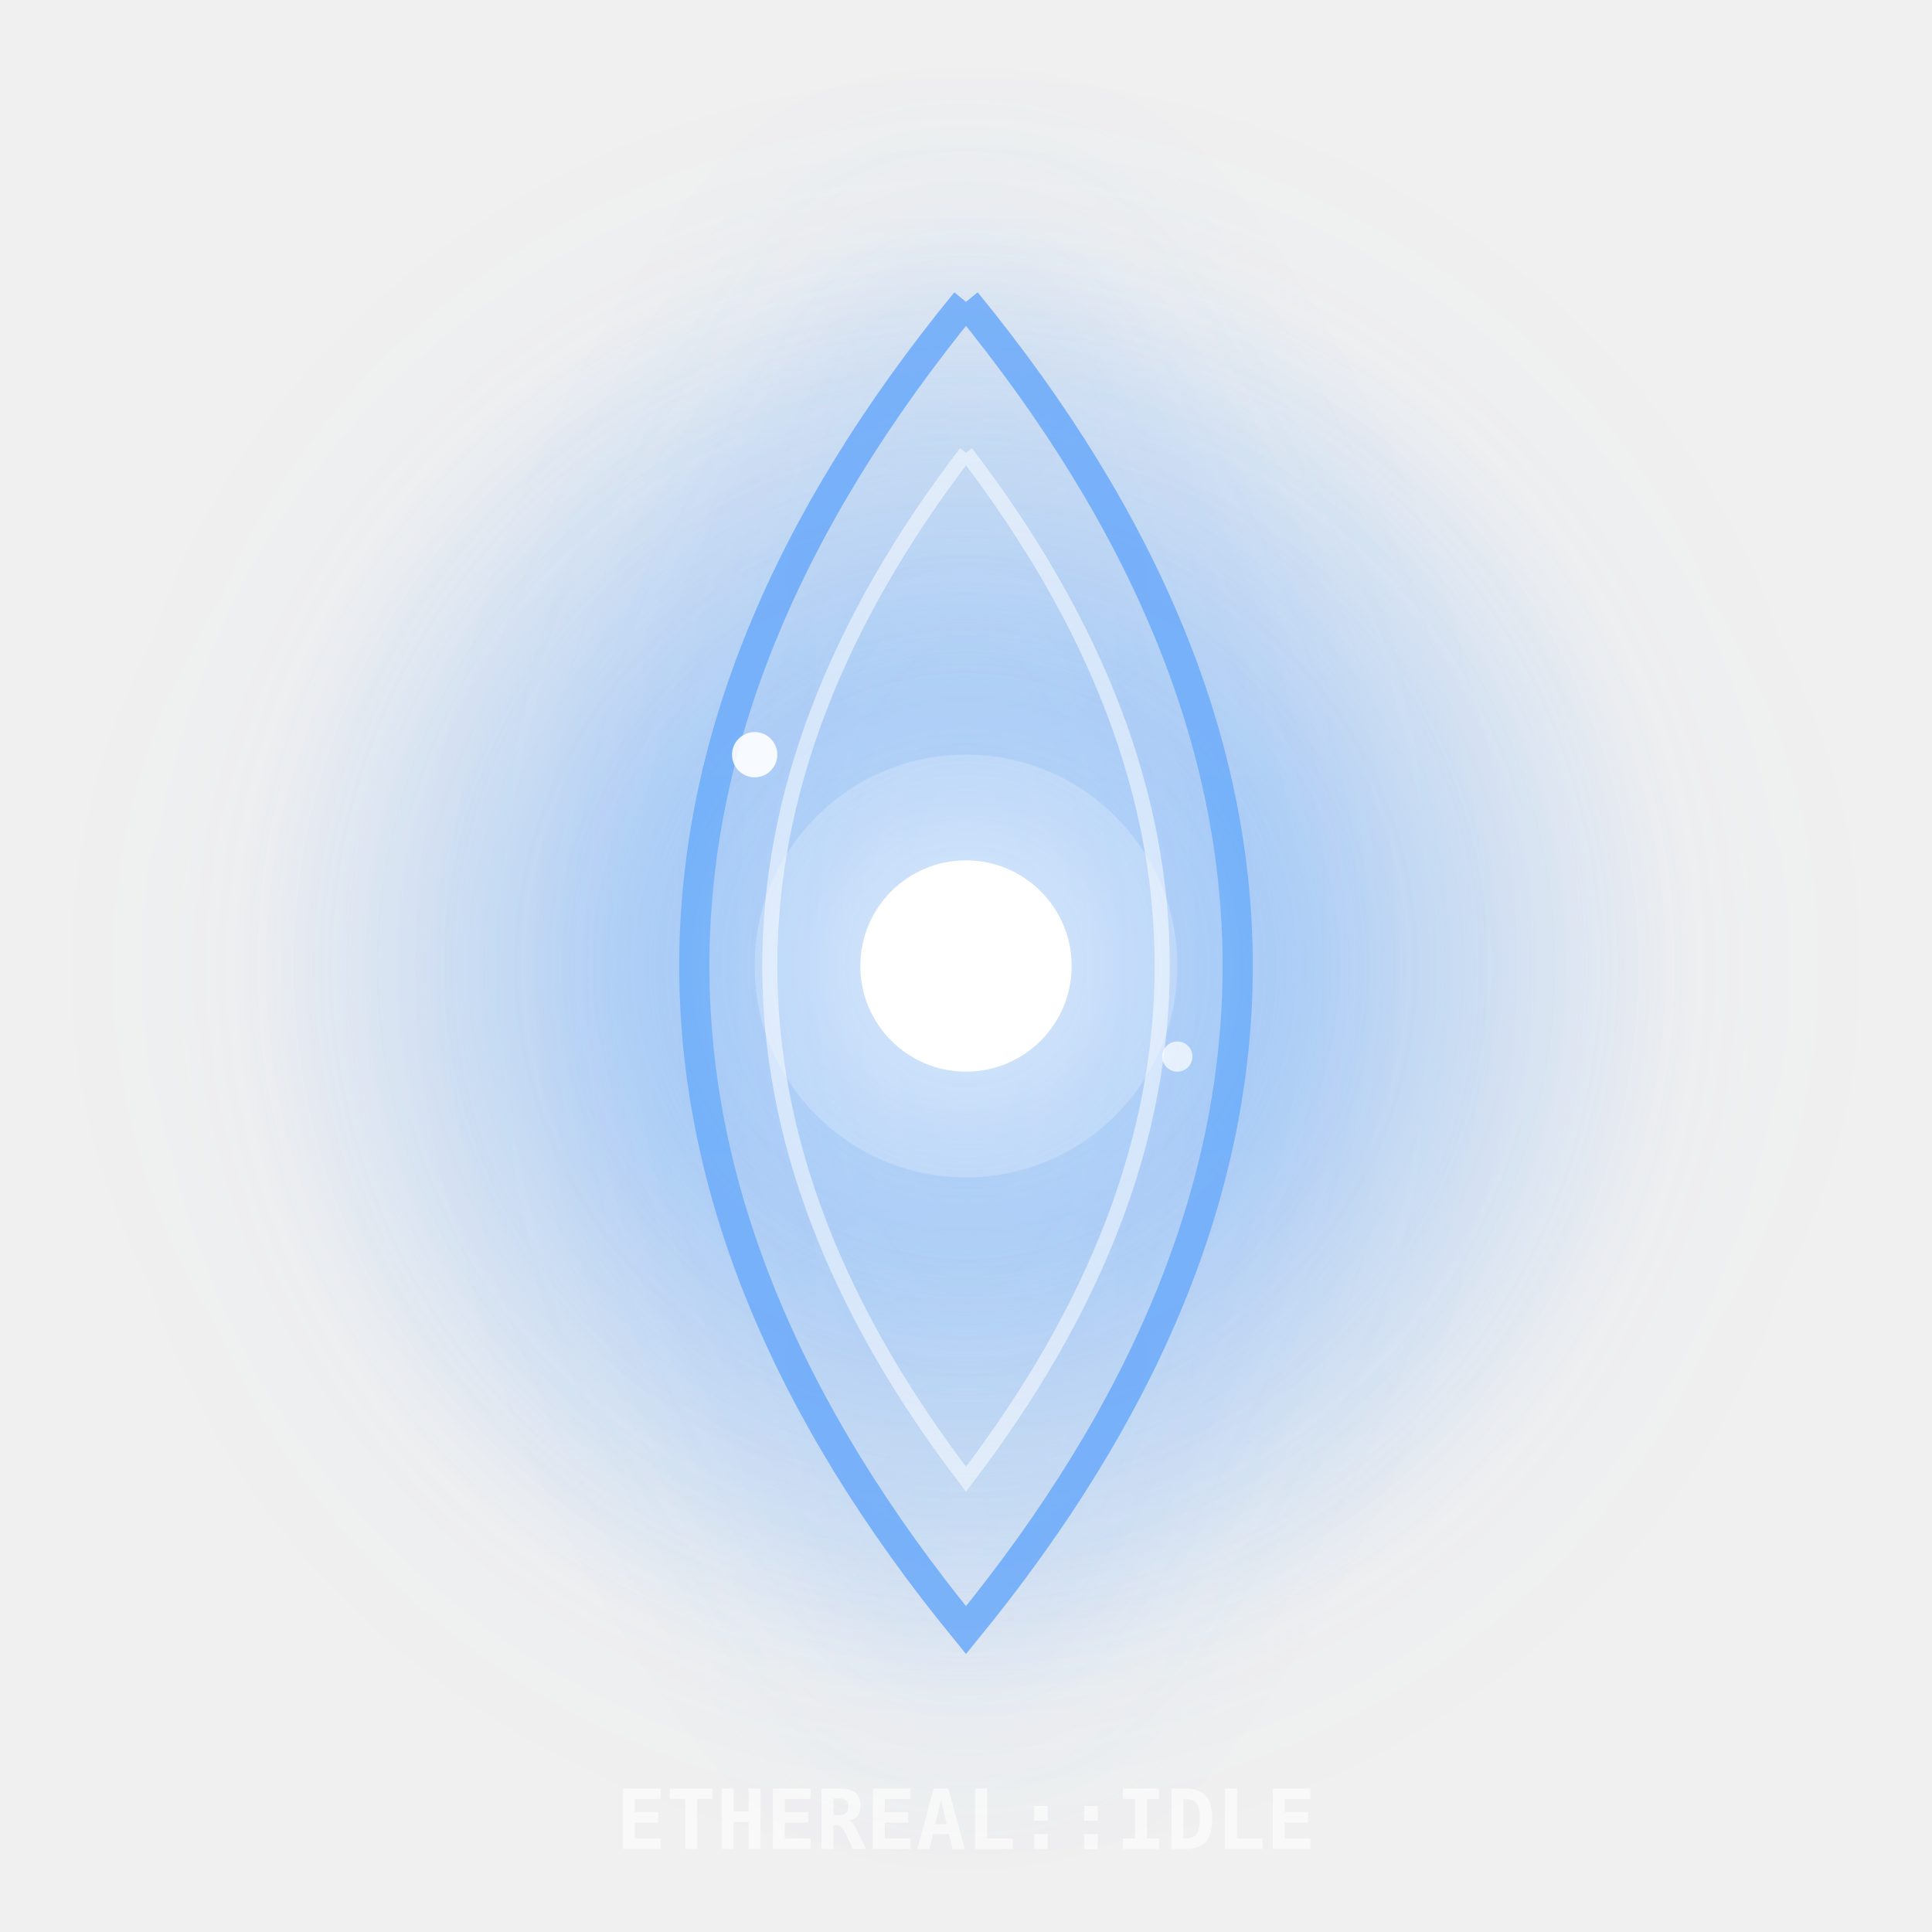
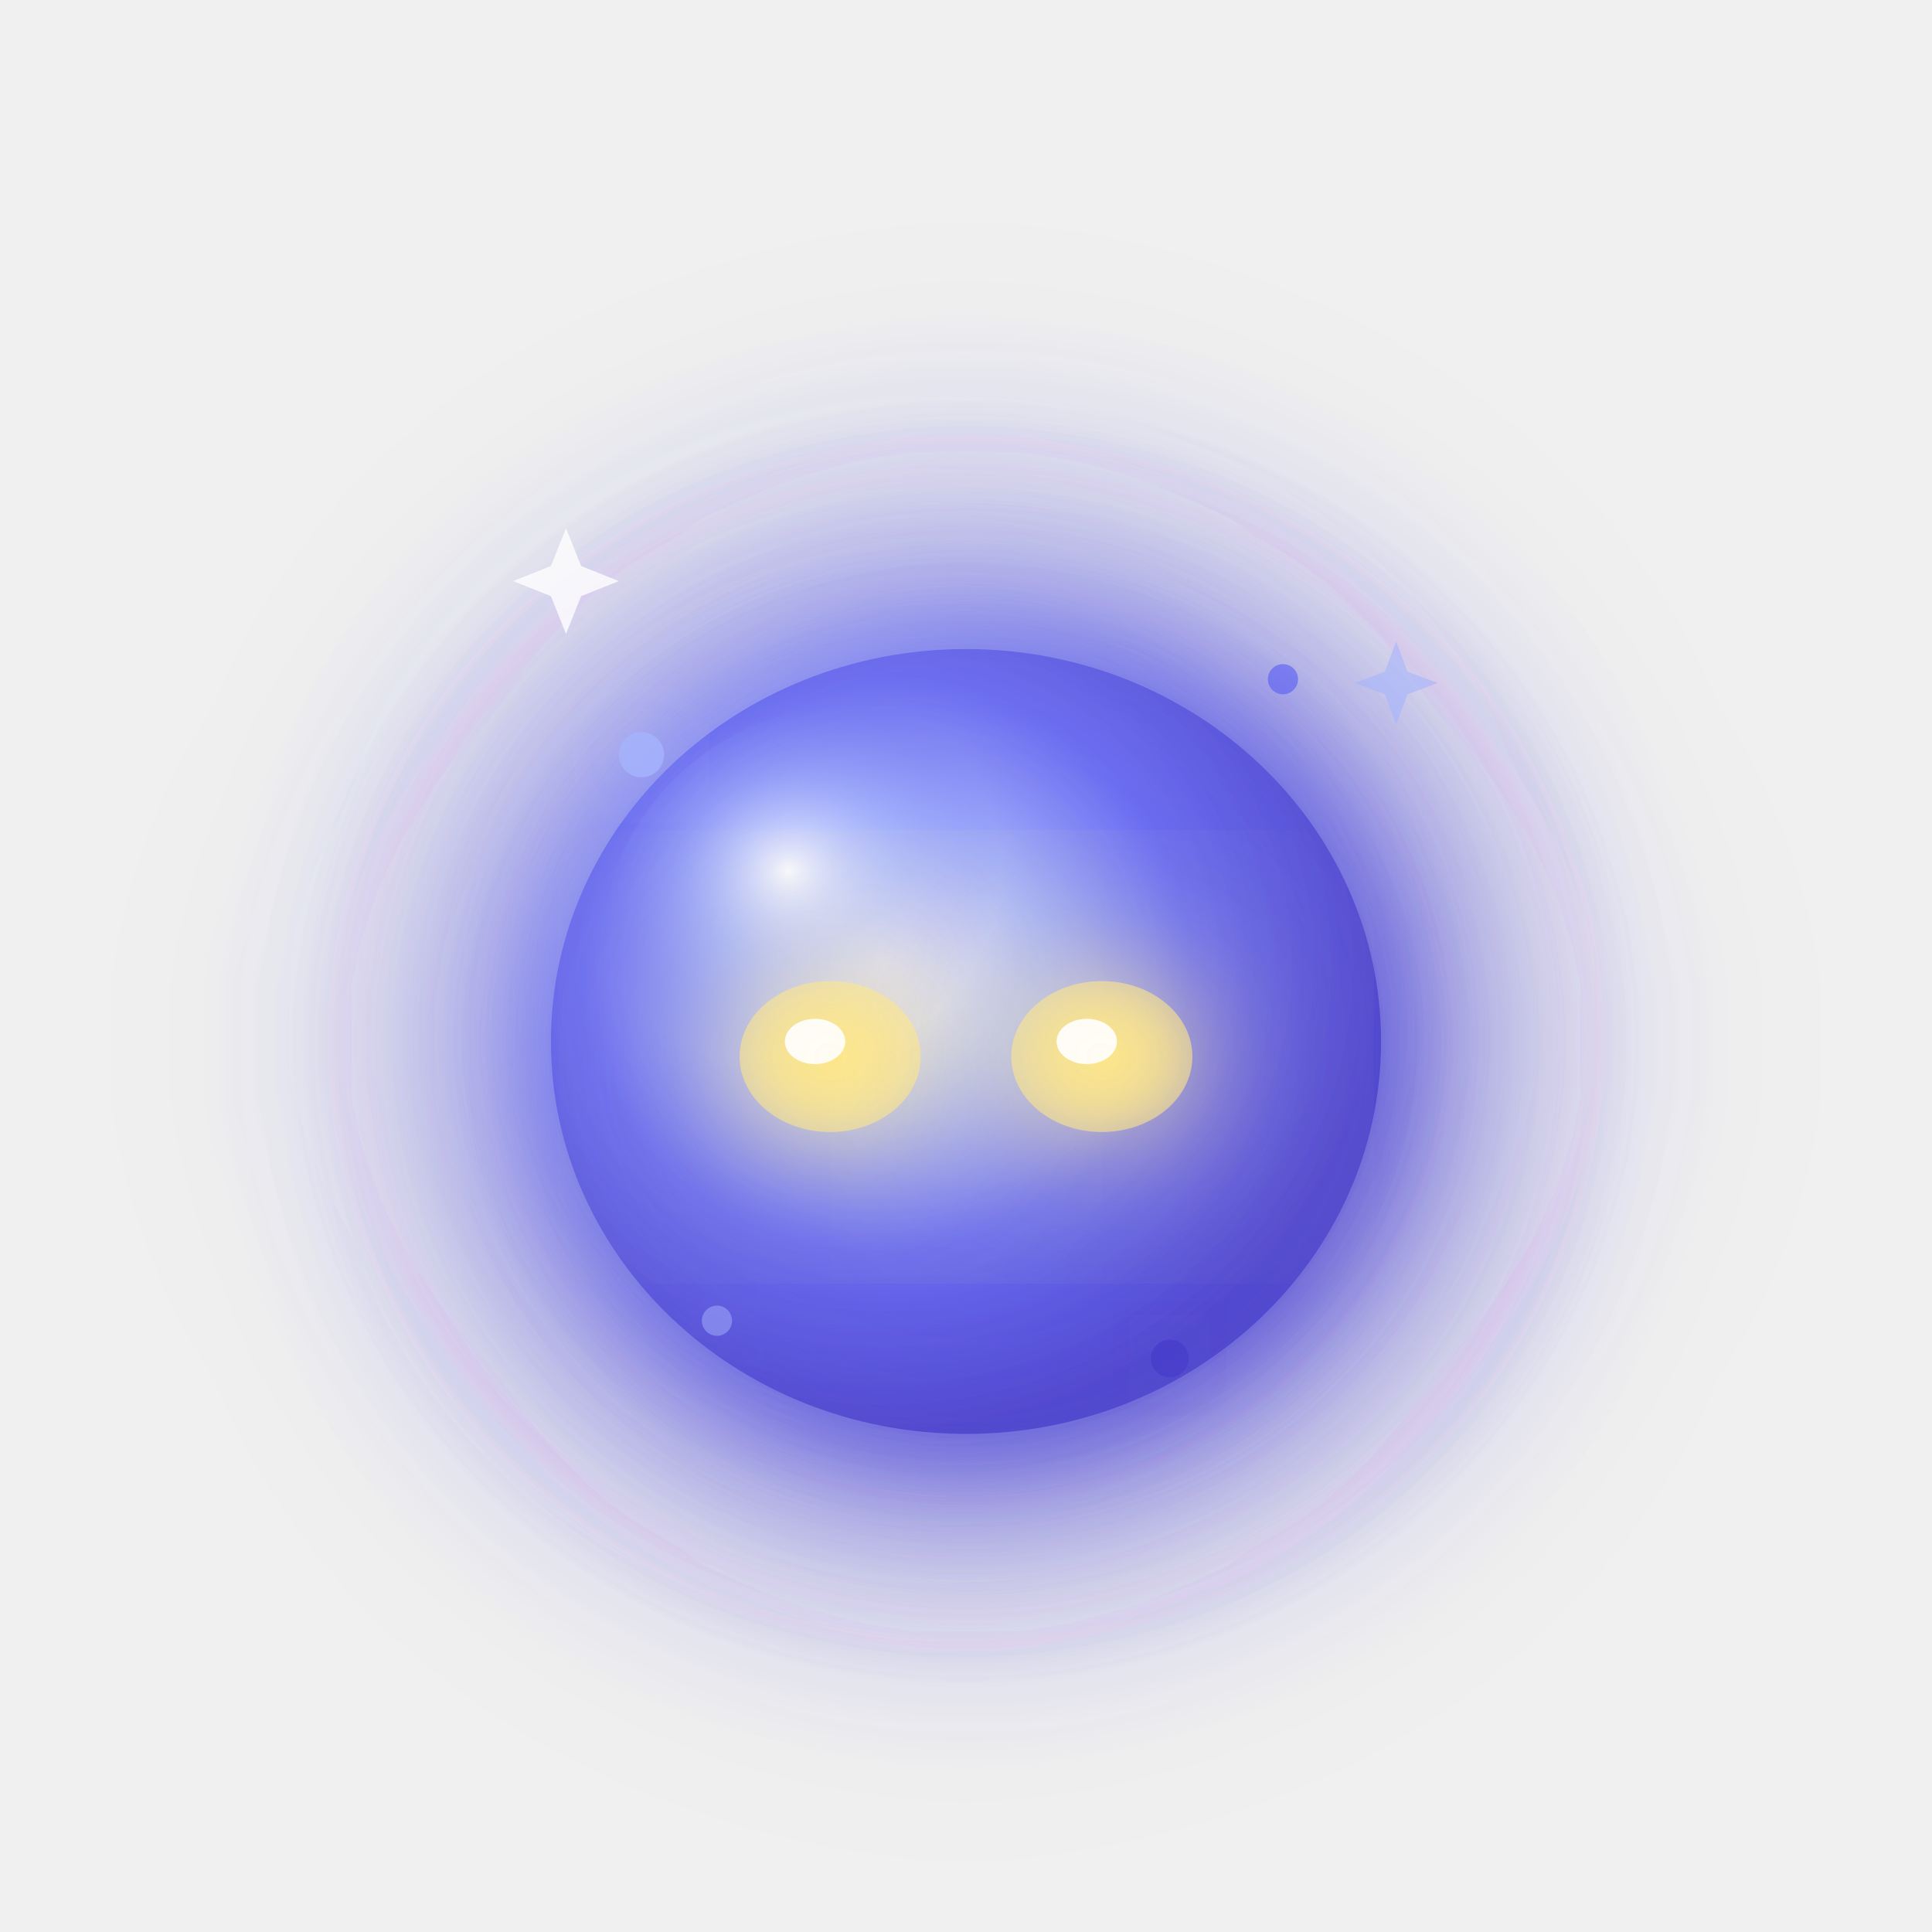
<svg xmlns="http://www.w3.org/2000/svg" width="256" height="256" viewBox="0 0 256 256">
  <defs>
-     <filter id="glow" x="-100%" y="-100%" width="300%" height="300%">
-       <feGaussianBlur stdDeviation="15" result="blur" />
-       <feComposite in="SourceGraphic" in2="blur" operator="over" />
+     <filter id="glow-idle-2" x="-100%" y="-100%" width="300%" height="300%">
+       <feGaussianBlur stdDeviation="8" result="blur1" />
+       <feGaussianBlur stdDeviation="16" result="blur2" />
+       <feMerge>
+         <feMergeNode in="blur2" />
+         <feMergeNode in="blur1" />
+         <feMergeNode in="SourceGraphic" />
+       </feMerge>
    </filter>
-     <radialGradient id="coreGrad-idle-2" cx="50%" cy="50%" r="50%">
-       <stop offset="0%" stop-color="#60A5FA" stop-opacity="1" />
-       <stop offset="30%" stop-color="#60A5FA" stop-opacity="0.7" />
-       <stop offset="60%" stop-color="#60A5FA" stop-opacity="0.3" />
-       <stop offset="100%" stop-color="#60A5FA" stop-opacity="0" />
+     <radialGradient id="auraGrad-idle-2" cx="50%" cy="50%" r="50%">
+       <stop offset="0%" stop-color="#A5B4FC" stop-opacity="0.6" />
+       <stop offset="40%" stop-color="#6366F1" stop-opacity="0.3" />
+       <stop offset="70%" stop-color="#4338CA" stop-opacity="0.1" />
+       <stop offset="100%" stop-color="#4338CA" stop-opacity="0" />
+     </radialGradient>
+     <radialGradient id="coreGrad-idle-2" cx="40%" cy="40%" r="60%">
+       <stop offset="0%" stop-color="white" stop-opacity="0.9" />
+       <stop offset="30%" stop-color="#A5B4FC" />
+       <stop offset="60%" stop-color="#6366F1" />
+       <stop offset="100%" stop-color="#4338CA" />
+     </radialGradient>
+     <radialGradient id="innerGlow-idle-2" cx="35%" cy="35%" r="40%">
+       <stop offset="0%" stop-color="white" stop-opacity="0.9" />
+       <stop offset="50%" stop-color="#A5B4FC" stop-opacity="0.4" />
+       <stop offset="100%" stop-color="#6366F1" stop-opacity="0" />
+     </radialGradient>
+     <radialGradient id="eyeGrad-idle-2" cx="50%" cy="50%" r="50%">
+       <stop offset="0%" stop-color="#FDE68A" />
+       <stop offset="60%" stop-color="#FDE68A" stop-opacity="0.8" />
+       <stop offset="100%" stop-color="#FDE68A" stop-opacity="0.6" />
    </radialGradient>
  </defs>
-   <circle cx="128" cy="128" r="95" fill="url(#coreGrad-idle-2)" opacity="0.6" filter="url(#glow)">
-     <animate attributeName="r" values="85;105;85" dur="3s" repeatCount="indefinite" />
-     <animate attributeName="opacity" values="0.4;0.7;0.4" dur="3s" repeatCount="indefinite" />
+   <ellipse cx="128" cy="138" rx="90" ry="85" fill="url(#auraGrad-idle-2)" filter="url(#glow-idle-2)">
+     <animate attributeName="rx" values="85;95;85" dur="3s" repeatCount="indefinite" />
+     <animate attributeName="ry" values="80;90;80" dur="3s" repeatCount="indefinite" />
+     <animate attributeName="opacity" values="0.6;0.9;0.6" dur="3s" repeatCount="indefinite" />
+   </ellipse>
+   <path fill="none" stroke="#6366F1" stroke-width="3" stroke-linecap="round" opacity="0.7" filter="url(#glow-idle-2)">
+     <animate attributeName="d" values="M128 180 Q100 128 128 76 Q156 40 140 20;               M128 180 Q90 128 128 76 Q166 50 155 25;               M128 180 Q100 128 128 76 Q156 40 140 20" dur="4s" repeatCount="indefinite" />
+   </path>
+   <path fill="none" stroke="#A5B4FC" stroke-width="2" stroke-linecap="round" opacity="0.5" filter="url(#glow-idle-2)">
+     <animate attributeName="d" values="M128 180 Q160 128 128 76 Q96 50 110 25;               M128 180 Q170 128 128 76 Q86 40 95 20;               M128 180 Q160 128 128 76 Q96 50 110 25" dur="4s" repeatCount="indefinite" />
+   </path>
+   <ellipse cx="128" cy="138" rx="55" ry="52" fill="url(#coreGrad-idle-2)" opacity="0.85" filter="url(#glow-idle-2)">
+     <animate attributeName="ry" values="52;54;52" dur="3s" repeatCount="indefinite" />
+   </ellipse>
+   <ellipse cx="115" cy="125" rx="35" ry="32" fill="url(#innerGlow-idle-2)" />
+   <g filter="url(#glow-idle-2)">
+     <ellipse cx="110" cy="140" rx="12" ry="10" fill="url(#eyeGrad-idle-2)">
+       <animate attributeName="ry" values="10;8;10" dur="4s" repeatCount="indefinite" />
+     </ellipse>
+     <ellipse cx="108" cy="138" rx="4" ry="3" fill="white" opacity="0.9" />
+   </g>
+   <g filter="url(#glow-idle-2)">
+     <ellipse cx="146" cy="140" rx="12" ry="10" fill="url(#eyeGrad-idle-2)">
+       <animate attributeName="ry" values="10;8;10" dur="4s" repeatCount="indefinite" />
+     </ellipse>
+     <ellipse cx="144" cy="138" rx="4" ry="3" fill="white" opacity="0.9" />
+   </g>
+   <circle cx="85" cy="100" r="3" fill="#A5B4FC" opacity="0.8" filter="url(#glow-idle-2)">
+     <animate attributeName="cy" values="100;80;100" dur="3s" repeatCount="indefinite" />
+     <animate attributeName="opacity" values="0.8;0.3;0.8" dur="3s" repeatCount="indefinite" />
  </circle>
-   <path d="M128 40 Q200 128 128 216 Q56 128 128 40" fill="none" stroke="#60A5FA" stroke-width="4" stroke-opacity="0.8" filter="url(#glow)">
-     <animate attributeName="d" values="M128 40 Q200 128 128 216 Q56 128 128 40;                      M128 20 Q260 128 128 236 Q-4 128 128 20;                      M128 40 Q200 128 128 216 Q56 128 128 40" dur="4s" repeatCount="indefinite" />
+   <circle cx="170" cy="90" r="2" fill="#6366F1" opacity="0.7" filter="url(#glow-idle-2)">
+     <animate attributeName="cy" values="90;70;90" dur="4s" repeatCount="indefinite" />
+   </circle>
+   <circle cx="155" cy="180" r="2.5" fill="#4338CA" opacity="0.6" filter="url(#glow-idle-2)">
+     <animate attributeName="cy" values="180;160;180" dur="3.5s" repeatCount="indefinite" />
+   </circle>
+   <circle cx="95" cy="175" r="2" fill="#A5B4FC" opacity="0.5" filter="url(#glow-idle-2)">
+     <animate attributeName="cy" values="175;155;175" dur="2.5s" repeatCount="indefinite" />
+   </circle>
+   <path d="M75 70 l2 5 l5 2 l-5 2 l-2 5 l-2 -5 l-5 -2 l5 -2 z" fill="white" opacity="0.8">
+     <animate attributeName="opacity" values="0.8;0.2;0.8" dur="2s" repeatCount="indefinite" />
  </path>
-   <path d="M128 60 Q180 128 128 196 Q76 128 128 60" fill="none" stroke="white" stroke-width="2" stroke-opacity="0.5" filter="url(#glow)">
-     <animate attributeName="d" values="M128 60 Q180 128 128 196 Q76 128 128 60;                      M128 40 Q220 128 128 216 Q36 128 128 40;                      M128 60 Q180 128 128 196 Q76 128 128 60" dur="6s" repeatCount="indefinite" />
+   <path d="M185 85 l1.5 4 l4 1.5 l-4 1.5 l-1.5 4 l-1.5 -4 l-4 -1.5 l4 -1.5 z" fill="#A5B4FC" opacity="0.6">
+     <animate attributeName="opacity" values="0.6;0.1;0.6" dur="2.5s" repeatCount="indefinite" />
  </path>
-   <g filter="url(#glow)">
-     <circle cx="128" cy="128" r="28" fill="white" opacity="0.2" />
-     <circle cx="128" cy="128" r="14" fill="white" opacity="1">
-       <animate attributeName="opacity" values="0.7;1;0.7" dur="1s" repeatCount="indefinite" />
-       <animate attributeName="r" values="12;16;12" dur="1s" repeatCount="indefinite" />
-     </circle>
-   </g>
-   <circle cx="100" cy="100" r="3" fill="white" opacity="0.9">
-     <animate attributeName="cy" values="100;70;100" dur="2s" repeatCount="indefinite" />
-   </circle>
-   <circle cx="156" cy="140" r="2" fill="white" opacity="0.7">
-     <animate attributeName="cy" values="140;170;140" dur="3s" repeatCount="indefinite" />
-   </circle>
-   <text x="128" y="245" text-anchor="middle" fill="white" font-family="monospace" font-size="11" font-weight="bold" opacity="0.6">
-     ETHEREAL::IDLE
-   </text>
</svg>
